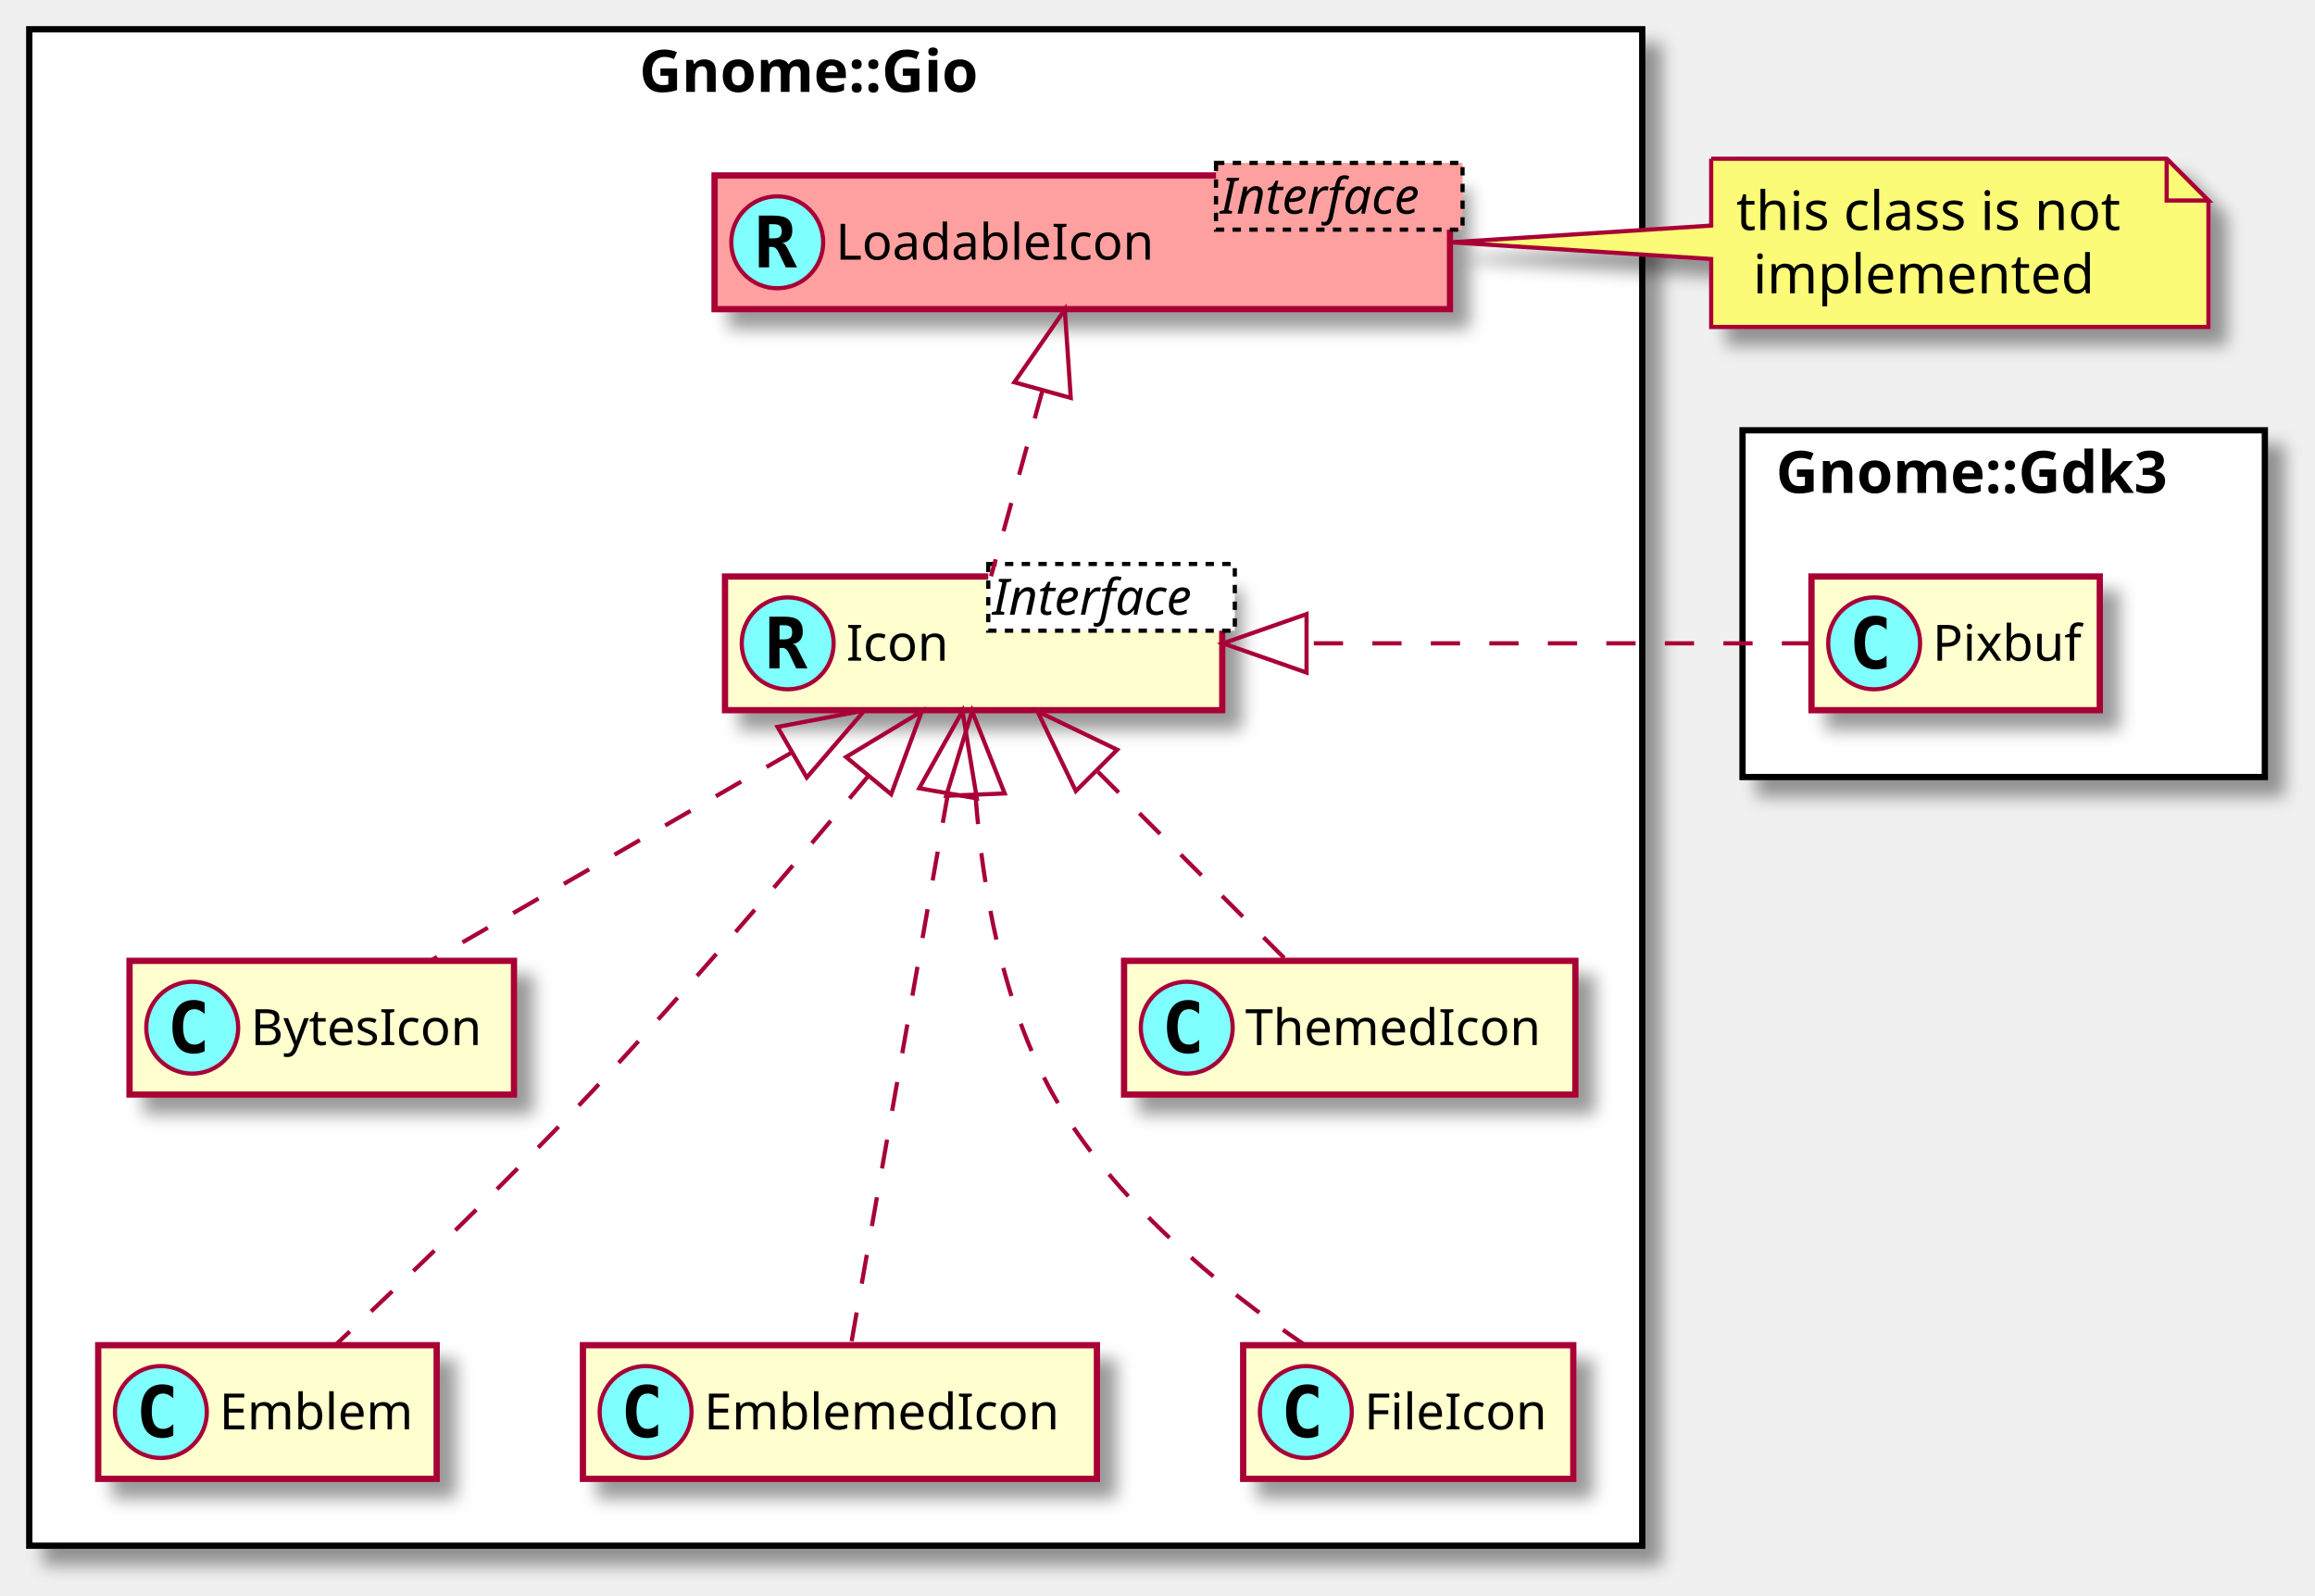
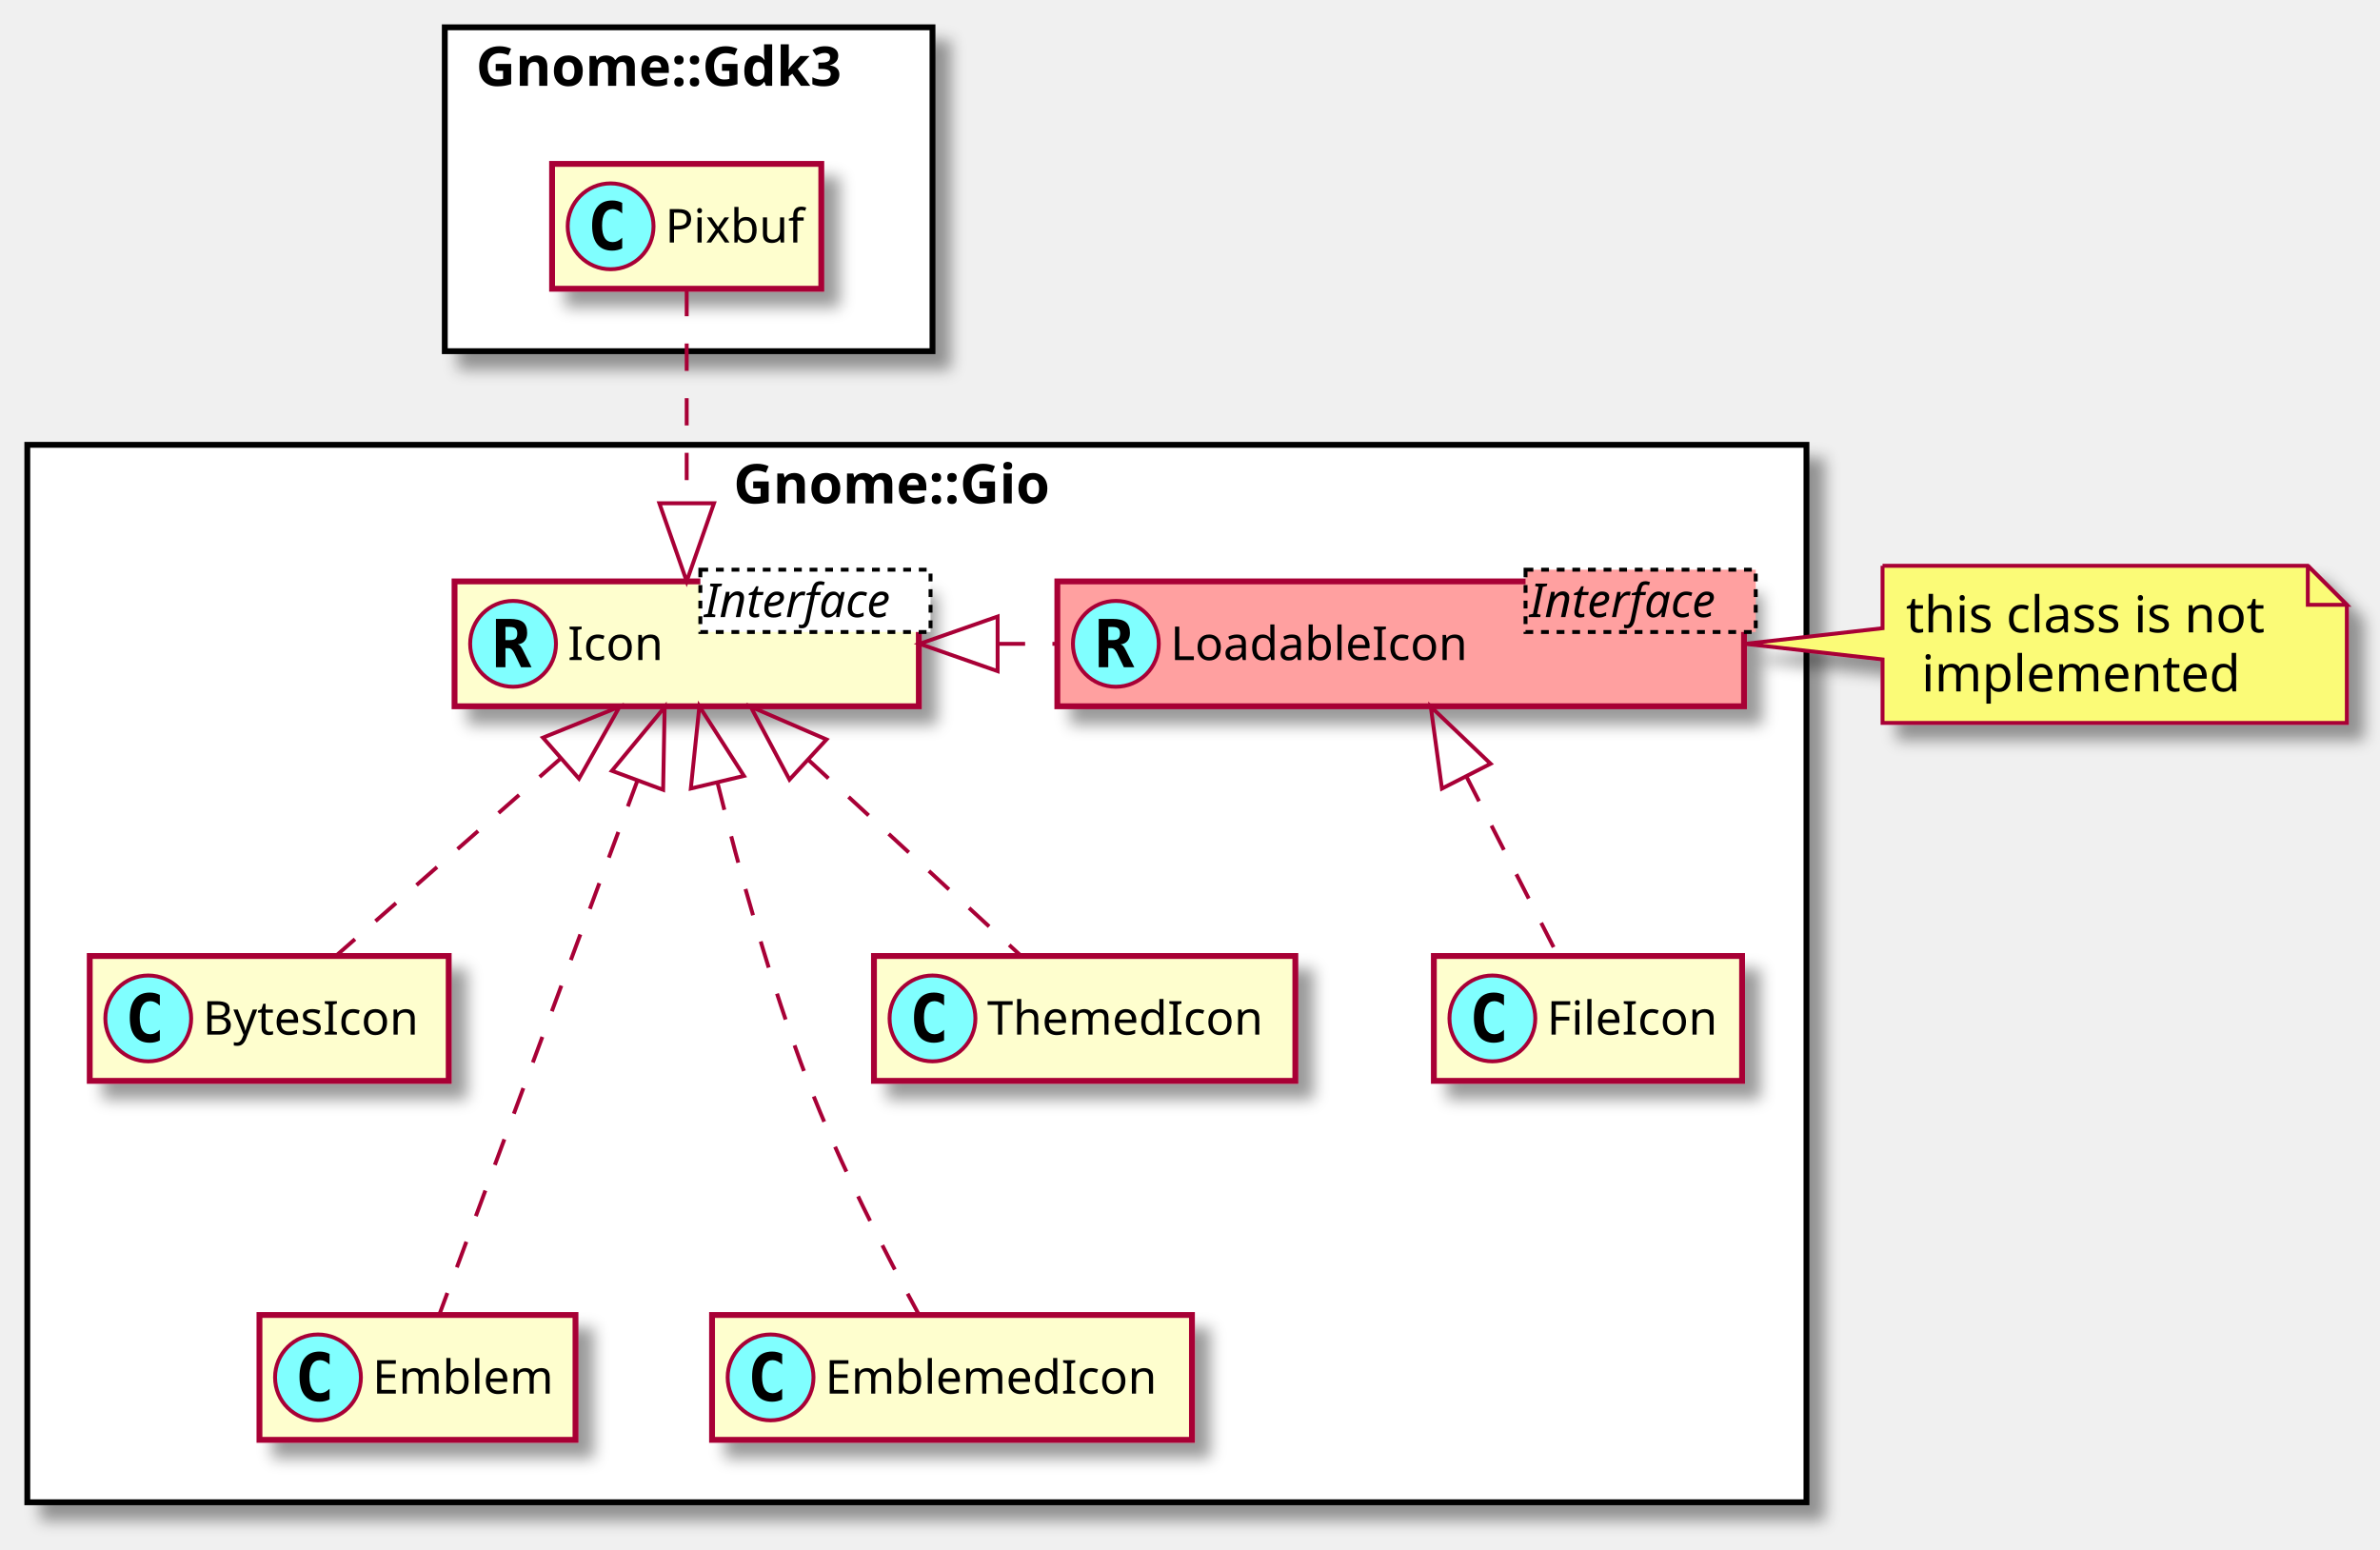
- <svg xmlns="http://www.w3.org/2000/svg" contentScriptType="application/ecmascript" contentStyleType="text/css" height="382px" preserveAspectRatio="none" style="width:554px;height:382px;" version="1.1" viewBox="0 0 554 382" width="554px" zoomAndPan="magnify">
+ <svg xmlns="http://www.w3.org/2000/svg" contentScriptType="application/ecmascript" contentStyleType="text/css" height="397px" preserveAspectRatio="none" style="width:610px;height:397px;" version="1.1" viewBox="0 0 610 397" width="610px" zoomAndPan="magnify">
  <defs>
-     <filter height="300%" id="f7sxzec9e6879" width="300%" x="-1" y="-1">
+     <filter height="300%" id="ffqyma038vm4f" width="300%" x="-1" y="-1">
      <feGaussianBlur result="blurOut" stdDeviation="2.0" />
      <feColorMatrix in="blurOut" result="blurOut2" type="matrix" values="0 0 0 0 0 0 0 0 0 0 0 0 0 0 0 0 0 0 .4 0" />
      <feOffset dx="4.0" dy="4.0" in="blurOut2" result="blurOut3" />
      <feBlend in="SourceGraphic" in2="blurOut3" mode="normal" />
    </filter>
  </defs>
  <g>
-     <rect fill="#FFFFFF" filter="url(#f7sxzec9e6879)" height="363" style="stroke: #000000; stroke-width: 1.5;" width="386" x="7" y="7" />
-     <text fill="#000000" font-family="sans-serif" font-size="14" font-weight="bold" lengthAdjust="spacingAndGlyphs" textLength="94" x="153" y="21.995">Gnome::Gio</text>
-     <rect fill="#FFFFFF" filter="url(#f7sxzec9e6879)" height="83" style="stroke: #000000; stroke-width: 1.5;" width="125" x="417" y="103" />
-     <text fill="#000000" font-family="sans-serif" font-size="14" font-weight="bold" lengthAdjust="spacingAndGlyphs" textLength="109" x="425" y="117.995">Gnome::Gdk3</text>
-     <rect codeLine="18" fill="#FFA0A0" filter="url(#f7sxzec9e6879)" height="32" id="Gnome::Gio::LoadableIcon" style="stroke: #A80036; stroke-width: 1.5;" width="176" x="171" y="42" />
-     <ellipse cx="186" cy="58" fill="#80FFFF" rx="11" ry="11" style="stroke: #A80036; stroke-width: 1.0;" />
-     <path d="M187.203,58.141 Q187.562,58.219 187.828,58.5 Q188.109,58.766 188.5,59.547 L190.734,64 L188.047,64 L186.547,60.875 Q186.484,60.734 186.375,60.5 Q185.719,59.109 184.828,59.109 L184.047,59.109 L184.047,64 L181.609,64 L181.609,51.609 L185.141,51.609 Q187.531,51.609 188.562,52.453 Q189.609,53.297 189.609,55.203 Q189.609,56.484 188.984,57.25 Q188.375,58 187.203,58.141 Z M184.047,53.672 L184.047,57.047 L185.203,57.047 Q186.219,57.047 186.641,56.656 Q187.078,56.25 187.078,55.344 Q187.078,54.453 186.641,54.062 Q186.219,53.672 185.203,53.672 L184.047,53.672 Z " />
-     <text fill="#000000" font-family="sans-serif" font-size="12" lengthAdjust="spacingAndGlyphs" textLength="83" x="200" y="62.154">LoadableIcon</text>
-     <rect fill="#FFA0A0" height="15.969" style="stroke: #000000; stroke-width: 1.0; stroke-dasharray: 2.0,2.0;" width="59" x="291" y="39" />
-     <text fill="#000000" font-family="sans-serif" font-size="12" font-style="italic" lengthAdjust="spacingAndGlyphs" textLength="57" x="292" y="51.139">Interface</text>
-     <rect codeLine="23" fill="#FEFECE" filter="url(#f7sxzec9e6879)" height="32" id="Gnome::Gio::Icon" style="stroke: #A80036; stroke-width: 1.5;" width="119" x="173.5" y="138" />
-     <ellipse cx="188.5" cy="154" fill="#80FFFF" rx="11" ry="11" style="stroke: #A80036; stroke-width: 1.0;" />
-     <path d="M189.703,154.141 Q190.062,154.219 190.328,154.5 Q190.609,154.766 191,155.547 L193.234,160 L190.547,160 L189.047,156.875 Q188.984,156.734 188.875,156.5 Q188.219,155.109 187.328,155.109 L186.547,155.109 L186.547,160 L184.109,160 L184.109,147.609 L187.641,147.609 Q190.031,147.609 191.062,148.453 Q192.109,149.297 192.109,151.203 Q192.109,152.484 191.484,153.25 Q190.875,154 189.703,154.141 Z M186.547,149.672 L186.547,153.047 L187.703,153.047 Q188.719,153.047 189.141,152.656 Q189.578,152.25 189.578,151.344 Q189.578,150.453 189.141,150.062 Q188.719,149.672 187.703,149.672 L186.547,149.672 Z " />
-     <text fill="#000000" font-family="sans-serif" font-size="12" lengthAdjust="spacingAndGlyphs" textLength="26" x="202.5" y="158.154">Icon</text>
-     <rect fill="#FFFFFF" height="15.969" style="stroke: #000000; stroke-width: 1.0; stroke-dasharray: 2.0,2.0;" width="59" x="236.5" y="135" />
-     <text fill="#000000" font-family="sans-serif" font-size="12" font-style="italic" lengthAdjust="spacingAndGlyphs" textLength="57" x="237.5" y="147.139">Interface</text>
-     <rect fill="#FEFECE" filter="url(#f7sxzec9e6879)" height="32" id="Gnome::Gio::BytesIcon" style="stroke: #A80036; stroke-width: 1.5;" width="92" x="31" y="230" />
-     <ellipse cx="46" cy="246" fill="#80FFFF" rx="11" ry="11" style="stroke: #A80036; stroke-width: 1.0;" />
-     <path d="M48.969,251.641 Q48.391,251.938 47.75,252.078 Q47.109,252.234 46.406,252.234 Q43.906,252.234 42.578,250.594 Q41.266,248.938 41.266,245.812 Q41.266,242.688 42.578,241.031 Q43.906,239.375 46.406,239.375 Q47.109,239.375 47.75,239.531 Q48.406,239.688 48.969,239.984 L48.969,242.703 Q48.344,242.125 47.75,241.859 Q47.156,241.578 46.531,241.578 Q45.188,241.578 44.5,242.656 Q43.812,243.719 43.812,245.812 Q43.812,247.906 44.5,248.984 Q45.188,250.047 46.531,250.047 Q47.156,250.047 47.75,249.781 Q48.344,249.5 48.969,248.922 L48.969,251.641 Z " />
-     <text fill="#000000" font-family="sans-serif" font-size="12" lengthAdjust="spacingAndGlyphs" textLength="60" x="60" y="250.154">BytesIcon</text>
-     <rect fill="#FEFECE" filter="url(#f7sxzec9e6879)" height="32" id="Gnome::Gio::Emblem" style="stroke: #A80036; stroke-width: 1.5;" width="81" x="23.5" y="322" />
-     <ellipse cx="38.5" cy="338" fill="#80FFFF" rx="11" ry="11" style="stroke: #A80036; stroke-width: 1.0;" />
-     <path d="M41.469,343.641 Q40.891,343.938 40.25,344.078 Q39.609,344.234 38.906,344.234 Q36.406,344.234 35.078,342.594 Q33.766,340.938 33.766,337.812 Q33.766,334.688 35.078,333.031 Q36.406,331.375 38.906,331.375 Q39.609,331.375 40.25,331.531 Q40.906,331.688 41.469,331.984 L41.469,334.703 Q40.844,334.125 40.25,333.859 Q39.656,333.578 39.031,333.578 Q37.688,333.578 37,334.656 Q36.312,335.719 36.312,337.812 Q36.312,339.906 37,340.984 Q37.688,342.047 39.031,342.047 Q39.656,342.047 40.25,341.781 Q40.844,341.5 41.469,340.922 L41.469,343.641 Z " />
-     <text fill="#000000" font-family="sans-serif" font-size="12" lengthAdjust="spacingAndGlyphs" textLength="49" x="52.5" y="342.154">Emblem</text>
-     <rect fill="#FEFECE" filter="url(#f7sxzec9e6879)" height="32" id="Gnome::Gio::EmblemedIcon" style="stroke: #A80036; stroke-width: 1.5;" width="123" x="139.5" y="322" />
-     <ellipse cx="154.5" cy="338" fill="#80FFFF" rx="11" ry="11" style="stroke: #A80036; stroke-width: 1.0;" />
-     <path d="M157.469,343.641 Q156.891,343.938 156.25,344.078 Q155.609,344.234 154.906,344.234 Q152.406,344.234 151.078,342.594 Q149.766,340.938 149.766,337.812 Q149.766,334.688 151.078,333.031 Q152.406,331.375 154.906,331.375 Q155.609,331.375 156.25,331.531 Q156.906,331.688 157.469,331.984 L157.469,334.703 Q156.844,334.125 156.25,333.859 Q155.656,333.578 155.031,333.578 Q153.688,333.578 153,334.656 Q152.312,335.719 152.312,337.812 Q152.312,339.906 153,340.984 Q153.688,342.047 155.031,342.047 Q155.656,342.047 156.25,341.781 Q156.844,341.5 157.469,340.922 L157.469,343.641 Z " />
-     <text fill="#000000" font-family="sans-serif" font-size="12" lengthAdjust="spacingAndGlyphs" textLength="91" x="168.5" y="342.154">EmblemedIcon</text>
-     <rect fill="#FEFECE" filter="url(#f7sxzec9e6879)" height="32" id="Gnome::Gio::FileIcon" style="stroke: #A80036; stroke-width: 1.5;" width="79" x="297.5" y="322" />
-     <ellipse cx="312.5" cy="338" fill="#80FFFF" rx="11" ry="11" style="stroke: #A80036; stroke-width: 1.0;" />
-     <path d="M315.469,343.641 Q314.891,343.938 314.25,344.078 Q313.609,344.234 312.906,344.234 Q310.406,344.234 309.078,342.594 Q307.766,340.938 307.766,337.812 Q307.766,334.688 309.078,333.031 Q310.406,331.375 312.906,331.375 Q313.609,331.375 314.25,331.531 Q314.906,331.688 315.469,331.984 L315.469,334.703 Q314.844,334.125 314.25,333.859 Q313.656,333.578 313.031,333.578 Q311.688,333.578 311,334.656 Q310.312,335.719 310.312,337.812 Q310.312,339.906 311,340.984 Q311.688,342.047 313.031,342.047 Q313.656,342.047 314.25,341.781 Q314.844,341.5 315.469,340.922 L315.469,343.641 Z " />
-     <text fill="#000000" font-family="sans-serif" font-size="12" lengthAdjust="spacingAndGlyphs" textLength="47" x="326.5" y="342.154">FileIcon</text>
-     <rect fill="#FEFECE" filter="url(#f7sxzec9e6879)" height="32" id="Gnome::Gio::ThemedIcon" style="stroke: #A80036; stroke-width: 1.5;" width="108" x="269" y="230" />
-     <ellipse cx="284" cy="246" fill="#80FFFF" rx="11" ry="11" style="stroke: #A80036; stroke-width: 1.0;" />
-     <path d="M286.969,251.641 Q286.391,251.938 285.75,252.078 Q285.109,252.234 284.406,252.234 Q281.906,252.234 280.578,250.594 Q279.266,248.938 279.266,245.812 Q279.266,242.688 280.578,241.031 Q281.906,239.375 284.406,239.375 Q285.109,239.375 285.75,239.531 Q286.406,239.688 286.969,239.984 L286.969,242.703 Q286.344,242.125 285.75,241.859 Q285.156,241.578 284.531,241.578 Q283.188,241.578 282.5,242.656 Q281.812,243.719 281.812,245.812 Q281.812,247.906 282.5,248.984 Q283.188,250.047 284.531,250.047 Q285.156,250.047 285.75,249.781 Q286.344,249.5 286.969,248.922 L286.969,251.641 Z " />
-     <text fill="#000000" font-family="sans-serif" font-size="12" lengthAdjust="spacingAndGlyphs" textLength="76" x="298" y="250.154">ThemedIcon</text>
-     <rect fill="#FEFECE" filter="url(#f7sxzec9e6879)" height="32" id="Gnome::Gdk3::Pixbuf" style="stroke: #A80036; stroke-width: 1.5;" width="69" x="433.5" y="138" />
-     <ellipse cx="448.5" cy="154" fill="#80FFFF" rx="11" ry="11" style="stroke: #A80036; stroke-width: 1.0;" />
-     <path d="M451.469,159.641 Q450.891,159.938 450.25,160.078 Q449.609,160.234 448.906,160.234 Q446.406,160.234 445.078,158.594 Q443.766,156.938 443.766,153.812 Q443.766,150.688 445.078,149.031 Q446.406,147.375 448.906,147.375 Q449.609,147.375 450.25,147.531 Q450.906,147.688 451.469,147.984 L451.469,150.703 Q450.844,150.125 450.25,149.859 Q449.656,149.578 449.031,149.578 Q447.688,149.578 447,150.656 Q446.312,151.719 446.312,153.812 Q446.312,155.906 447,156.984 Q447.688,158.047 449.031,158.047 Q449.656,158.047 450.25,157.781 Q450.844,157.5 451.469,156.922 L451.469,159.641 Z " />
-     <text fill="#000000" font-family="sans-serif" font-size="12" lengthAdjust="spacingAndGlyphs" textLength="37" x="462.5" y="158.154">Pixbuf</text>
-     <path d="M409.5,38 L409.5,54 L347.18,58 L409.5,62 L409.5,78.266 A0,0 0 0 0 409.5,78.266 L528.5,78.266 A0,0 0 0 0 528.5,78.266 L528.5,48 L518.5,38 L409.5,38 A0,0 0 0 0 409.5,38 " fill="#FBFB77" filter="url(#f7sxzec9e6879)" style="stroke: #A80036; stroke-width: 1.0;" />
-     <path d="M518.5,38 L518.5,48 L528.5,48 L518.5,38 " fill="#FBFB77" style="stroke: #A80036; stroke-width: 1.0;" />
-     <text fill="#000000" font-family="sans-serif" font-size="13" lengthAdjust="spacingAndGlyphs" textLength="98" x="415.5" y="55.067">this class is not</text>
-     <text fill="#000000" font-family="sans-serif" font-size="13" lengthAdjust="spacingAndGlyphs" textLength="85" x="419.5" y="70.2">implemented</text>
-     <path codeLine="36" d="M249.48,93.41 C245.25,108.72 240.48,125.95 237.17,137.93 " fill="none" id="Gnome::Gio::LoadableIcon-backto-Gnome::Gio::Icon" style="stroke: #A80036; stroke-width: 1.0; stroke-dasharray: 7.0,7.0;" />
-     <polygon fill="none" points="242.74,91.51,254.82,74.1,256.24,95.25,242.74,91.51" style="stroke: #A80036; stroke-width: 1.0;" />
-     <path codeLine="38" d="M189.5,180.1 C161.76,196.1 126.73,216.31 103.2,229.89 " fill="none" id="Gnome::Gio::Icon-backto-Gnome::Gio::BytesIcon" style="stroke: #A80036; stroke-width: 1.0; stroke-dasharray: 7.0,7.0;" />
-     <polygon fill="none" points="186.07,174,206.89,170.06,193.06,186.12,186.07,174" style="stroke: #A80036; stroke-width: 1.0;" />
-     <path codeLine="39" d="M207.79,185.76 C189.68,207.49 164.43,237.07 141,262 C120.81,283.49 96.21,307.02 80.34,321.89 " fill="none" id="Gnome::Gio::Icon-backto-Gnome::Gio::Emblem" style="stroke: #A80036; stroke-width: 1.0; stroke-dasharray: 7.0,7.0;" />
-     <polygon fill="none" points="202.47,181.21,220.61,170.25,213.26,190.13,202.47,181.21" style="stroke: #A80036; stroke-width: 1.0;" />
-     <path codeLine="40" d="M226.83,190.07 C219.82,229.95 208.69,293.26 203.64,321.97 " fill="none" id="Gnome::Gio::Icon-backto-Gnome::Gio::EmblemedIcon" style="stroke: #A80036; stroke-width: 1.0; stroke-dasharray: 7.0,7.0;" />
-     <polygon fill="none" points="219.97,188.69,230.33,170.2,233.76,191.11,219.97,188.69" style="stroke: #A80036; stroke-width: 1.0;" />
-     <path codeLine="41" d="M233.44,190.29 C235.07,212.16 239.72,240.15 252,262 C266.26,287.39 292.44,308.49 312,321.78 " fill="none" id="Gnome::Gio::Icon-backto-Gnome::Gio::FileIcon" style="stroke: #A80036; stroke-width: 1.0; stroke-dasharray: 7.0,7.0;" />
-     <polygon fill="none" points="226.44,190.49,232.63,170.23,240.43,189.93,226.44,190.49" style="stroke: #A80036; stroke-width: 1.0;" />
-     <path codeLine="42" d="M262.77,184.77 C277.91,199.91 295.67,217.67 307.96,229.96 " fill="none" id="Gnome::Gio::Icon-backto-Gnome::Gio::ThemedIcon" style="stroke: #A80036; stroke-width: 1.0; stroke-dasharray: 7.0,7.0;" />
-     <polygon fill="none" points="257.46,189.36,248.27,170.27,267.36,179.46,257.46,189.36" style="stroke: #A80036; stroke-width: 1.0;" />
-     <path codeLine="43" d="M433.41,154 C393.19,154 352.96,154 312.74,154 " fill="none" id="Gnome::Gdk3::Pixbuf-to-Gnome::Gio::Icon" style="stroke: #A80036; stroke-width: 1.0; stroke-dasharray: 7.0,7.0;" />
-     <polygon fill="none" points="312.67,161,292.67,154,312.67,147,312.67,161" style="stroke: #A80036; stroke-width: 1.0;" />
+     <rect fill="#FFFFFF" filter="url(#ffqyma038vm4f)" height="271" style="stroke: #000000; stroke-width: 1.5;" width="456" x="7" y="114" />
+     <text fill="#000000" font-family="sans-serif" font-size="14" font-weight="bold" lengthAdjust="spacingAndGlyphs" textLength="94" x="188" y="128.995">Gnome::Gio</text>
+     <rect fill="#FFFFFF" filter="url(#ffqyma038vm4f)" height="83" style="stroke: #000000; stroke-width: 1.5;" width="125" x="114" y="7" />
+     <text fill="#000000" font-family="sans-serif" font-size="14" font-weight="bold" lengthAdjust="spacingAndGlyphs" textLength="109" x="122" y="21.995">Gnome::Gdk3</text>
+     <rect codeLine="18" fill="#FFA0A0" filter="url(#ffqyma038vm4f)" height="32" id="Gnome::Gio::LoadableIcon" style="stroke: #A80036; stroke-width: 1.5;" width="176" x="271" y="149" />
+     <ellipse cx="286" cy="165" fill="#80FFFF" rx="11" ry="11" style="stroke: #A80036; stroke-width: 1.0;" />
+     <path d="M287.203,165.141 Q287.562,165.219 287.828,165.5 Q288.109,165.766 288.5,166.547 L290.734,171 L288.047,171 L286.547,167.875 Q286.484,167.734 286.375,167.5 Q285.719,166.109 284.828,166.109 L284.047,166.109 L284.047,171 L281.609,171 L281.609,158.609 L285.141,158.609 Q287.531,158.609 288.562,159.453 Q289.609,160.297 289.609,162.203 Q289.609,163.484 288.984,164.25 Q288.375,165 287.203,165.141 Z M284.047,160.672 L284.047,164.047 L285.203,164.047 Q286.219,164.047 286.641,163.656 Q287.078,163.25 287.078,162.344 Q287.078,161.453 286.641,161.062 Q286.219,160.672 285.203,160.672 L284.047,160.672 Z " />
+     <text fill="#000000" font-family="sans-serif" font-size="12" lengthAdjust="spacingAndGlyphs" textLength="83" x="300" y="169.154">LoadableIcon</text>
+     <rect fill="#FFA0A0" height="15.969" style="stroke: #000000; stroke-width: 1.0; stroke-dasharray: 2.0,2.0;" width="59" x="391" y="146" />
+     <text fill="#000000" font-family="sans-serif" font-size="12" font-style="italic" lengthAdjust="spacingAndGlyphs" textLength="57" x="392" y="158.139">Interface</text>
+     <rect codeLine="23" fill="#FEFECE" filter="url(#ffqyma038vm4f)" height="32" id="Gnome::Gio::Icon" style="stroke: #A80036; stroke-width: 1.5;" width="119" x="116.5" y="149" />
+     <ellipse cx="131.5" cy="165" fill="#80FFFF" rx="11" ry="11" style="stroke: #A80036; stroke-width: 1.0;" />
+     <path d="M132.703,165.141 Q133.062,165.219 133.328,165.5 Q133.609,165.766 134,166.547 L136.234,171 L133.547,171 L132.047,167.875 Q131.984,167.734 131.875,167.5 Q131.219,166.109 130.328,166.109 L129.547,166.109 L129.547,171 L127.109,171 L127.109,158.609 L130.641,158.609 Q133.031,158.609 134.062,159.453 Q135.109,160.297 135.109,162.203 Q135.109,163.484 134.484,164.25 Q133.875,165 132.703,165.141 Z M129.547,160.672 L129.547,164.047 L130.703,164.047 Q131.719,164.047 132.141,163.656 Q132.578,163.25 132.578,162.344 Q132.578,161.453 132.141,161.062 Q131.719,160.672 130.703,160.672 L129.547,160.672 Z " />
+     <text fill="#000000" font-family="sans-serif" font-size="12" lengthAdjust="spacingAndGlyphs" textLength="26" x="145.5" y="169.154">Icon</text>
+     <rect fill="#FFFFFF" height="15.969" style="stroke: #000000; stroke-width: 1.0; stroke-dasharray: 2.0,2.0;" width="59" x="179.5" y="146" />
+     <text fill="#000000" font-family="sans-serif" font-size="12" font-style="italic" lengthAdjust="spacingAndGlyphs" textLength="57" x="180.5" y="158.139">Interface</text>
+     <rect fill="#FEFECE" filter="url(#ffqyma038vm4f)" height="32" id="Gnome::Gio::FileIcon" style="stroke: #A80036; stroke-width: 1.5;" width="79" x="367.5" y="245" />
+     <ellipse cx="382.5" cy="261" fill="#80FFFF" rx="11" ry="11" style="stroke: #A80036; stroke-width: 1.0;" />
+     <path d="M385.469,266.641 Q384.891,266.938 384.25,267.078 Q383.609,267.234 382.906,267.234 Q380.406,267.234 379.078,265.594 Q377.766,263.938 377.766,260.812 Q377.766,257.688 379.078,256.031 Q380.406,254.375 382.906,254.375 Q383.609,254.375 384.25,254.531 Q384.906,254.688 385.469,254.984 L385.469,257.703 Q384.844,257.125 384.25,256.859 Q383.656,256.578 383.031,256.578 Q381.688,256.578 381,257.656 Q380.312,258.719 380.312,260.812 Q380.312,262.906 381,263.984 Q381.688,265.047 383.031,265.047 Q383.656,265.047 384.25,264.781 Q384.844,264.5 385.469,263.922 L385.469,266.641 Z " />
+     <text fill="#000000" font-family="sans-serif" font-size="12" lengthAdjust="spacingAndGlyphs" textLength="47" x="396.5" y="265.154">FileIcon</text>
+     <rect fill="#FEFECE" filter="url(#ffqyma038vm4f)" height="32" id="Gnome::Gio::BytesIcon" style="stroke: #A80036; stroke-width: 1.5;" width="92" x="23" y="245" />
+     <ellipse cx="38" cy="261" fill="#80FFFF" rx="11" ry="11" style="stroke: #A80036; stroke-width: 1.0;" />
+     <path d="M40.969,266.641 Q40.391,266.938 39.75,267.078 Q39.109,267.234 38.406,267.234 Q35.906,267.234 34.578,265.594 Q33.266,263.938 33.266,260.812 Q33.266,257.688 34.578,256.031 Q35.906,254.375 38.406,254.375 Q39.109,254.375 39.75,254.531 Q40.406,254.688 40.969,254.984 L40.969,257.703 Q40.344,257.125 39.75,256.859 Q39.156,256.578 38.531,256.578 Q37.188,256.578 36.5,257.656 Q35.812,258.719 35.812,260.812 Q35.812,262.906 36.5,263.984 Q37.188,265.047 38.531,265.047 Q39.156,265.047 39.75,264.781 Q40.344,264.5 40.969,263.922 L40.969,266.641 Z " />
+     <text fill="#000000" font-family="sans-serif" font-size="12" lengthAdjust="spacingAndGlyphs" textLength="60" x="52" y="265.154">BytesIcon</text>
+     <rect fill="#FEFECE" filter="url(#ffqyma038vm4f)" height="32" id="Gnome::Gio::Emblem" style="stroke: #A80036; stroke-width: 1.5;" width="81" x="66.5" y="337" />
+     <ellipse cx="81.5" cy="353" fill="#80FFFF" rx="11" ry="11" style="stroke: #A80036; stroke-width: 1.0;" />
+     <path d="M84.469,358.641 Q83.891,358.938 83.25,359.078 Q82.609,359.234 81.906,359.234 Q79.406,359.234 78.078,357.594 Q76.766,355.938 76.766,352.812 Q76.766,349.688 78.078,348.031 Q79.406,346.375 81.906,346.375 Q82.609,346.375 83.25,346.531 Q83.906,346.688 84.469,346.984 L84.469,349.703 Q83.844,349.125 83.25,348.859 Q82.656,348.578 82.031,348.578 Q80.688,348.578 80,349.656 Q79.312,350.719 79.312,352.812 Q79.312,354.906 80,355.984 Q80.688,357.047 82.031,357.047 Q82.656,357.047 83.25,356.781 Q83.844,356.5 84.469,355.922 L84.469,358.641 Z " />
+     <text fill="#000000" font-family="sans-serif" font-size="12" lengthAdjust="spacingAndGlyphs" textLength="49" x="95.5" y="357.154">Emblem</text>
+     <rect fill="#FEFECE" filter="url(#ffqyma038vm4f)" height="32" id="Gnome::Gio::EmblemedIcon" style="stroke: #A80036; stroke-width: 1.5;" width="123" x="182.5" y="337" />
+     <ellipse cx="197.5" cy="353" fill="#80FFFF" rx="11" ry="11" style="stroke: #A80036; stroke-width: 1.0;" />
+     <path d="M200.469,358.641 Q199.891,358.938 199.25,359.078 Q198.609,359.234 197.906,359.234 Q195.406,359.234 194.078,357.594 Q192.766,355.938 192.766,352.812 Q192.766,349.688 194.078,348.031 Q195.406,346.375 197.906,346.375 Q198.609,346.375 199.25,346.531 Q199.906,346.688 200.469,346.984 L200.469,349.703 Q199.844,349.125 199.25,348.859 Q198.656,348.578 198.031,348.578 Q196.688,348.578 196,349.656 Q195.312,350.719 195.312,352.812 Q195.312,354.906 196,355.984 Q196.688,357.047 198.031,357.047 Q198.656,357.047 199.25,356.781 Q199.844,356.5 200.469,355.922 L200.469,358.641 Z " />
+     <text fill="#000000" font-family="sans-serif" font-size="12" lengthAdjust="spacingAndGlyphs" textLength="91" x="211.5" y="357.154">EmblemedIcon</text>
+     <rect fill="#FEFECE" filter="url(#ffqyma038vm4f)" height="32" id="Gnome::Gio::ThemedIcon" style="stroke: #A80036; stroke-width: 1.5;" width="108" x="224" y="245" />
+     <ellipse cx="239" cy="261" fill="#80FFFF" rx="11" ry="11" style="stroke: #A80036; stroke-width: 1.0;" />
+     <path d="M241.969,266.641 Q241.391,266.938 240.75,267.078 Q240.109,267.234 239.406,267.234 Q236.906,267.234 235.578,265.594 Q234.266,263.938 234.266,260.812 Q234.266,257.688 235.578,256.031 Q236.906,254.375 239.406,254.375 Q240.109,254.375 240.75,254.531 Q241.406,254.688 241.969,254.984 L241.969,257.703 Q241.344,257.125 240.75,256.859 Q240.156,256.578 239.531,256.578 Q238.188,256.578 237.5,257.656 Q236.812,258.719 236.812,260.812 Q236.812,262.906 237.5,263.984 Q238.188,265.047 239.531,265.047 Q240.156,265.047 240.75,264.781 Q241.344,264.5 241.969,263.922 L241.969,266.641 Z " />
+     <text fill="#000000" font-family="sans-serif" font-size="12" lengthAdjust="spacingAndGlyphs" textLength="76" x="253" y="265.154">ThemedIcon</text>
+     <rect fill="#FEFECE" filter="url(#ffqyma038vm4f)" height="32" id="Gnome::Gdk3::Pixbuf" style="stroke: #A80036; stroke-width: 1.5;" width="69" x="141.5" y="42" />
+     <ellipse cx="156.5" cy="58" fill="#80FFFF" rx="11" ry="11" style="stroke: #A80036; stroke-width: 1.0;" />
+     <path d="M159.469,63.641 Q158.891,63.938 158.25,64.078 Q157.609,64.234 156.906,64.234 Q154.406,64.234 153.078,62.594 Q151.766,60.938 151.766,57.812 Q151.766,54.688 153.078,53.031 Q154.406,51.375 156.906,51.375 Q157.609,51.375 158.25,51.531 Q158.906,51.688 159.469,51.984 L159.469,54.703 Q158.844,54.125 158.25,53.859 Q157.656,53.578 157.031,53.578 Q155.688,53.578 155,54.656 Q154.312,55.719 154.312,57.812 Q154.312,59.906 155,60.984 Q155.688,62.047 157.031,62.047 Q157.656,62.047 158.25,61.781 Q158.844,61.5 159.469,60.922 L159.469,63.641 Z " />
+     <text fill="#000000" font-family="sans-serif" font-size="12" lengthAdjust="spacingAndGlyphs" textLength="37" x="170.5" y="62.154">Pixbuf</text>
+     <path d="M482.5,145 L482.5,161 L447.28,165 L482.5,169 L482.5,185.266 A0,0 0 0 0 482.5,185.266 L601.5,185.266 A0,0 0 0 0 601.5,185.266 L601.5,155 L591.5,145 L482.5,145 A0,0 0 0 0 482.5,145 " fill="#FBFB77" filter="url(#ffqyma038vm4f)" style="stroke: #A80036; stroke-width: 1.0;" />
+     <path d="M591.5,145 L591.5,155 L601.5,155 L591.5,145 " fill="#FBFB77" style="stroke: #A80036; stroke-width: 1.0;" />
+     <text fill="#000000" font-family="sans-serif" font-size="13" lengthAdjust="spacingAndGlyphs" textLength="98" x="488.5" y="162.067">this class is not</text>
+     <text fill="#000000" font-family="sans-serif" font-size="13" lengthAdjust="spacingAndGlyphs" textLength="85" x="492.5" y="177.2">implemented</text>
+     <path codeLine="36" d="M375.9,199.11 C383.88,214.73 393.01,232.61 399.31,244.93 " fill="none" id="Gnome::Gio::LoadableIcon-backto-Gnome::Gio::FileIcon" style="stroke: #A80036; stroke-width: 1.0; stroke-dasharray: 7.0,7.0;" />
+     <polygon fill="none" points="369.57,202.1,366.71,181.1,382.04,195.73,369.57,202.1" style="stroke: #A80036; stroke-width: 1.0;" />
+     <path codeLine="38" d="M176,74.04 C176,88.31 176,110.28 176,128.94 " fill="none" id="Gnome::Gdk3::Pixbuf-to-Gnome::Gio::Icon" style="stroke: #A80036; stroke-width: 1.0; stroke-dasharray: 7.0,7.0;" />
+     <polygon fill="none" points="183,128.98,176,148.98,169,128.98,183,128.98" style="stroke: #A80036; stroke-width: 1.0;" />
+     <path codeLine="39" d="M143.57,194.49 C124.66,211.1 101.58,231.38 86.15,244.93 " fill="none" id="Gnome::Gio::Icon-backto-Gnome::Gio::BytesIcon" style="stroke: #A80036; stroke-width: 1.0; stroke-dasharray: 7.0,7.0;" />
+     <polygon fill="none" points="139.16,189.04,158.81,181.1,148.4,199.56,139.16,189.04" style="stroke: #A80036; stroke-width: 1.0;" />
+     <path codeLine="40" d="M163.35,200.1 C148.24,240.82 123.63,307.16 112.63,336.83 " fill="none" id="Gnome::Gio::Icon-backto-Gnome::Gio::Emblem" style="stroke: #A80036; stroke-width: 1.0; stroke-dasharray: 7.0,7.0;" />
+     <polygon fill="none" points="156.83,197.54,170.35,181.22,169.96,202.41,156.83,197.54" style="stroke: #A80036; stroke-width: 1.0;" />
+     <path codeLine="41" d="M183.94,200.76 C189.43,222.92 197.45,252.04 207,277 C215.2,298.43 227.37,321.97 235.49,336.86 " fill="none" id="Gnome::Gio::Icon-backto-Gnome::Gio::EmblemedIcon" style="stroke: #A80036; stroke-width: 1.0; stroke-dasharray: 7.0,7.0;" />
+     <polygon fill="none" points="177.06,202.08,179.25,181.01,190.68,198.85,177.06,202.08" style="stroke: #A80036; stroke-width: 1.0;" />
+     <path codeLine="42" d="M255.74,165 C260.78,165 265.82,165 270.85,165 " fill="none" id="Gnome::Gio::Icon-backto-Gnome::Gio::LoadableIcon" style="stroke: #A80036; stroke-width: 1.0; stroke-dasharray: 7.0,7.0;" />
+     <polygon fill="none" points="255.69,172,235.69,165,255.69,158,255.69,172" style="stroke: #A80036; stroke-width: 1.0;" />
+     <path codeLine="43" d="M207.19,194.74 C225.16,211.31 247.02,231.45 261.65,244.93 " fill="none" id="Gnome::Gio::Icon-backto-Gnome::Gio::ThemedIcon" style="stroke: #A80036; stroke-width: 1.0; stroke-dasharray: 7.0,7.0;" />
+     <polygon fill="none" points="202.35,199.8,192.39,181.1,211.84,189.51,202.35,199.8" style="stroke: #A80036; stroke-width: 1.0;" />
  </g>
</svg>
